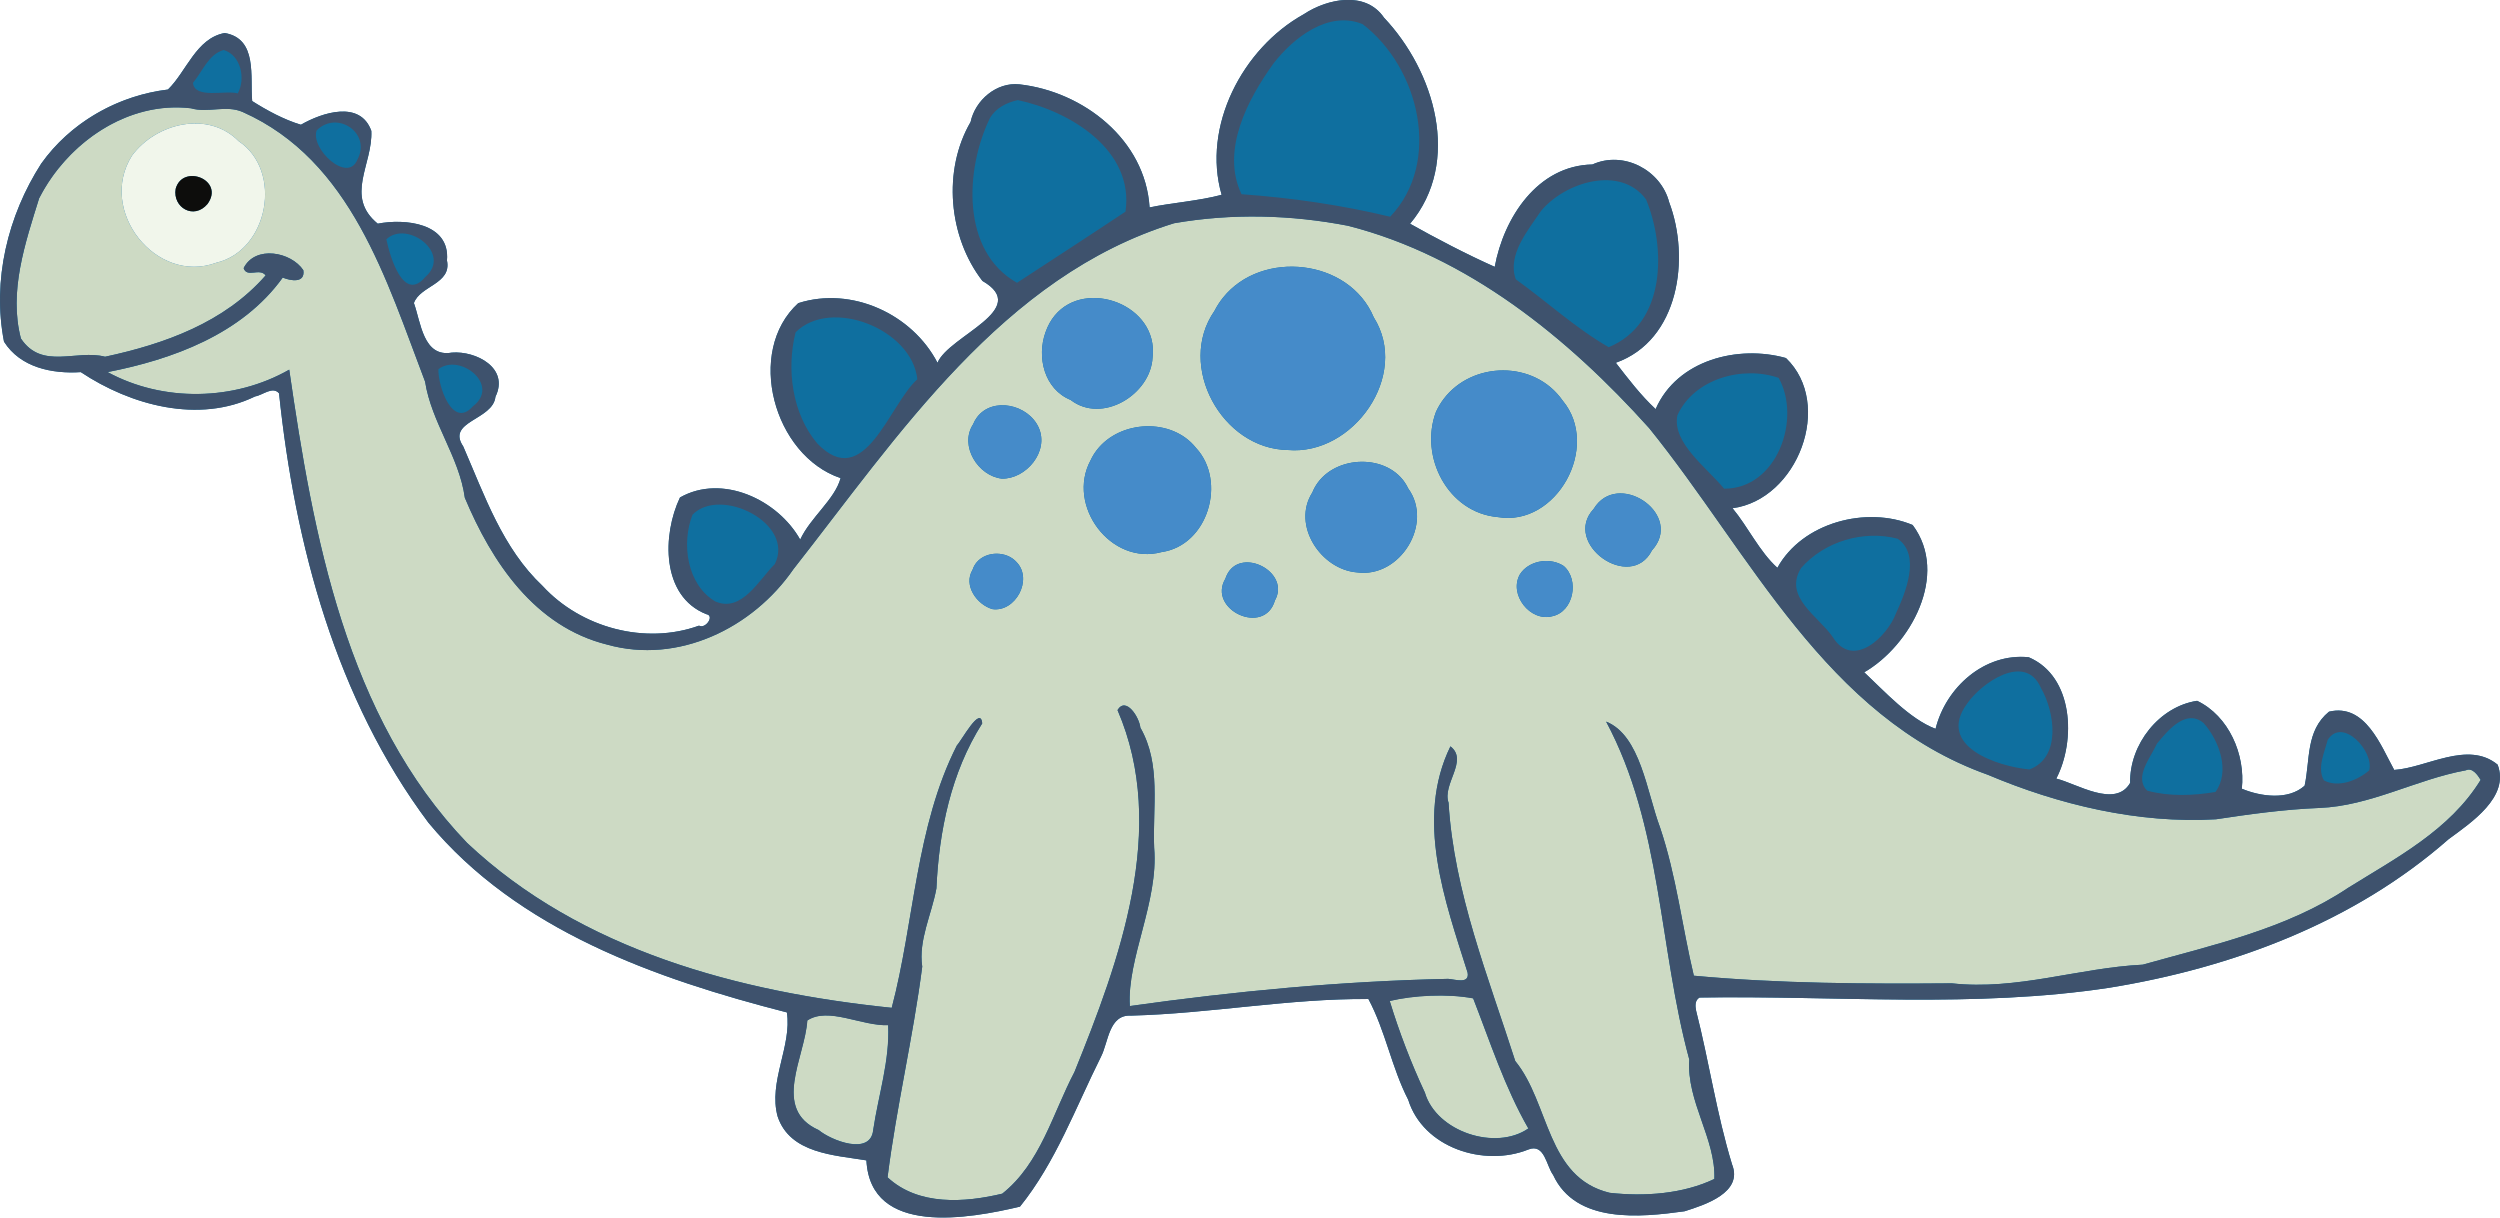
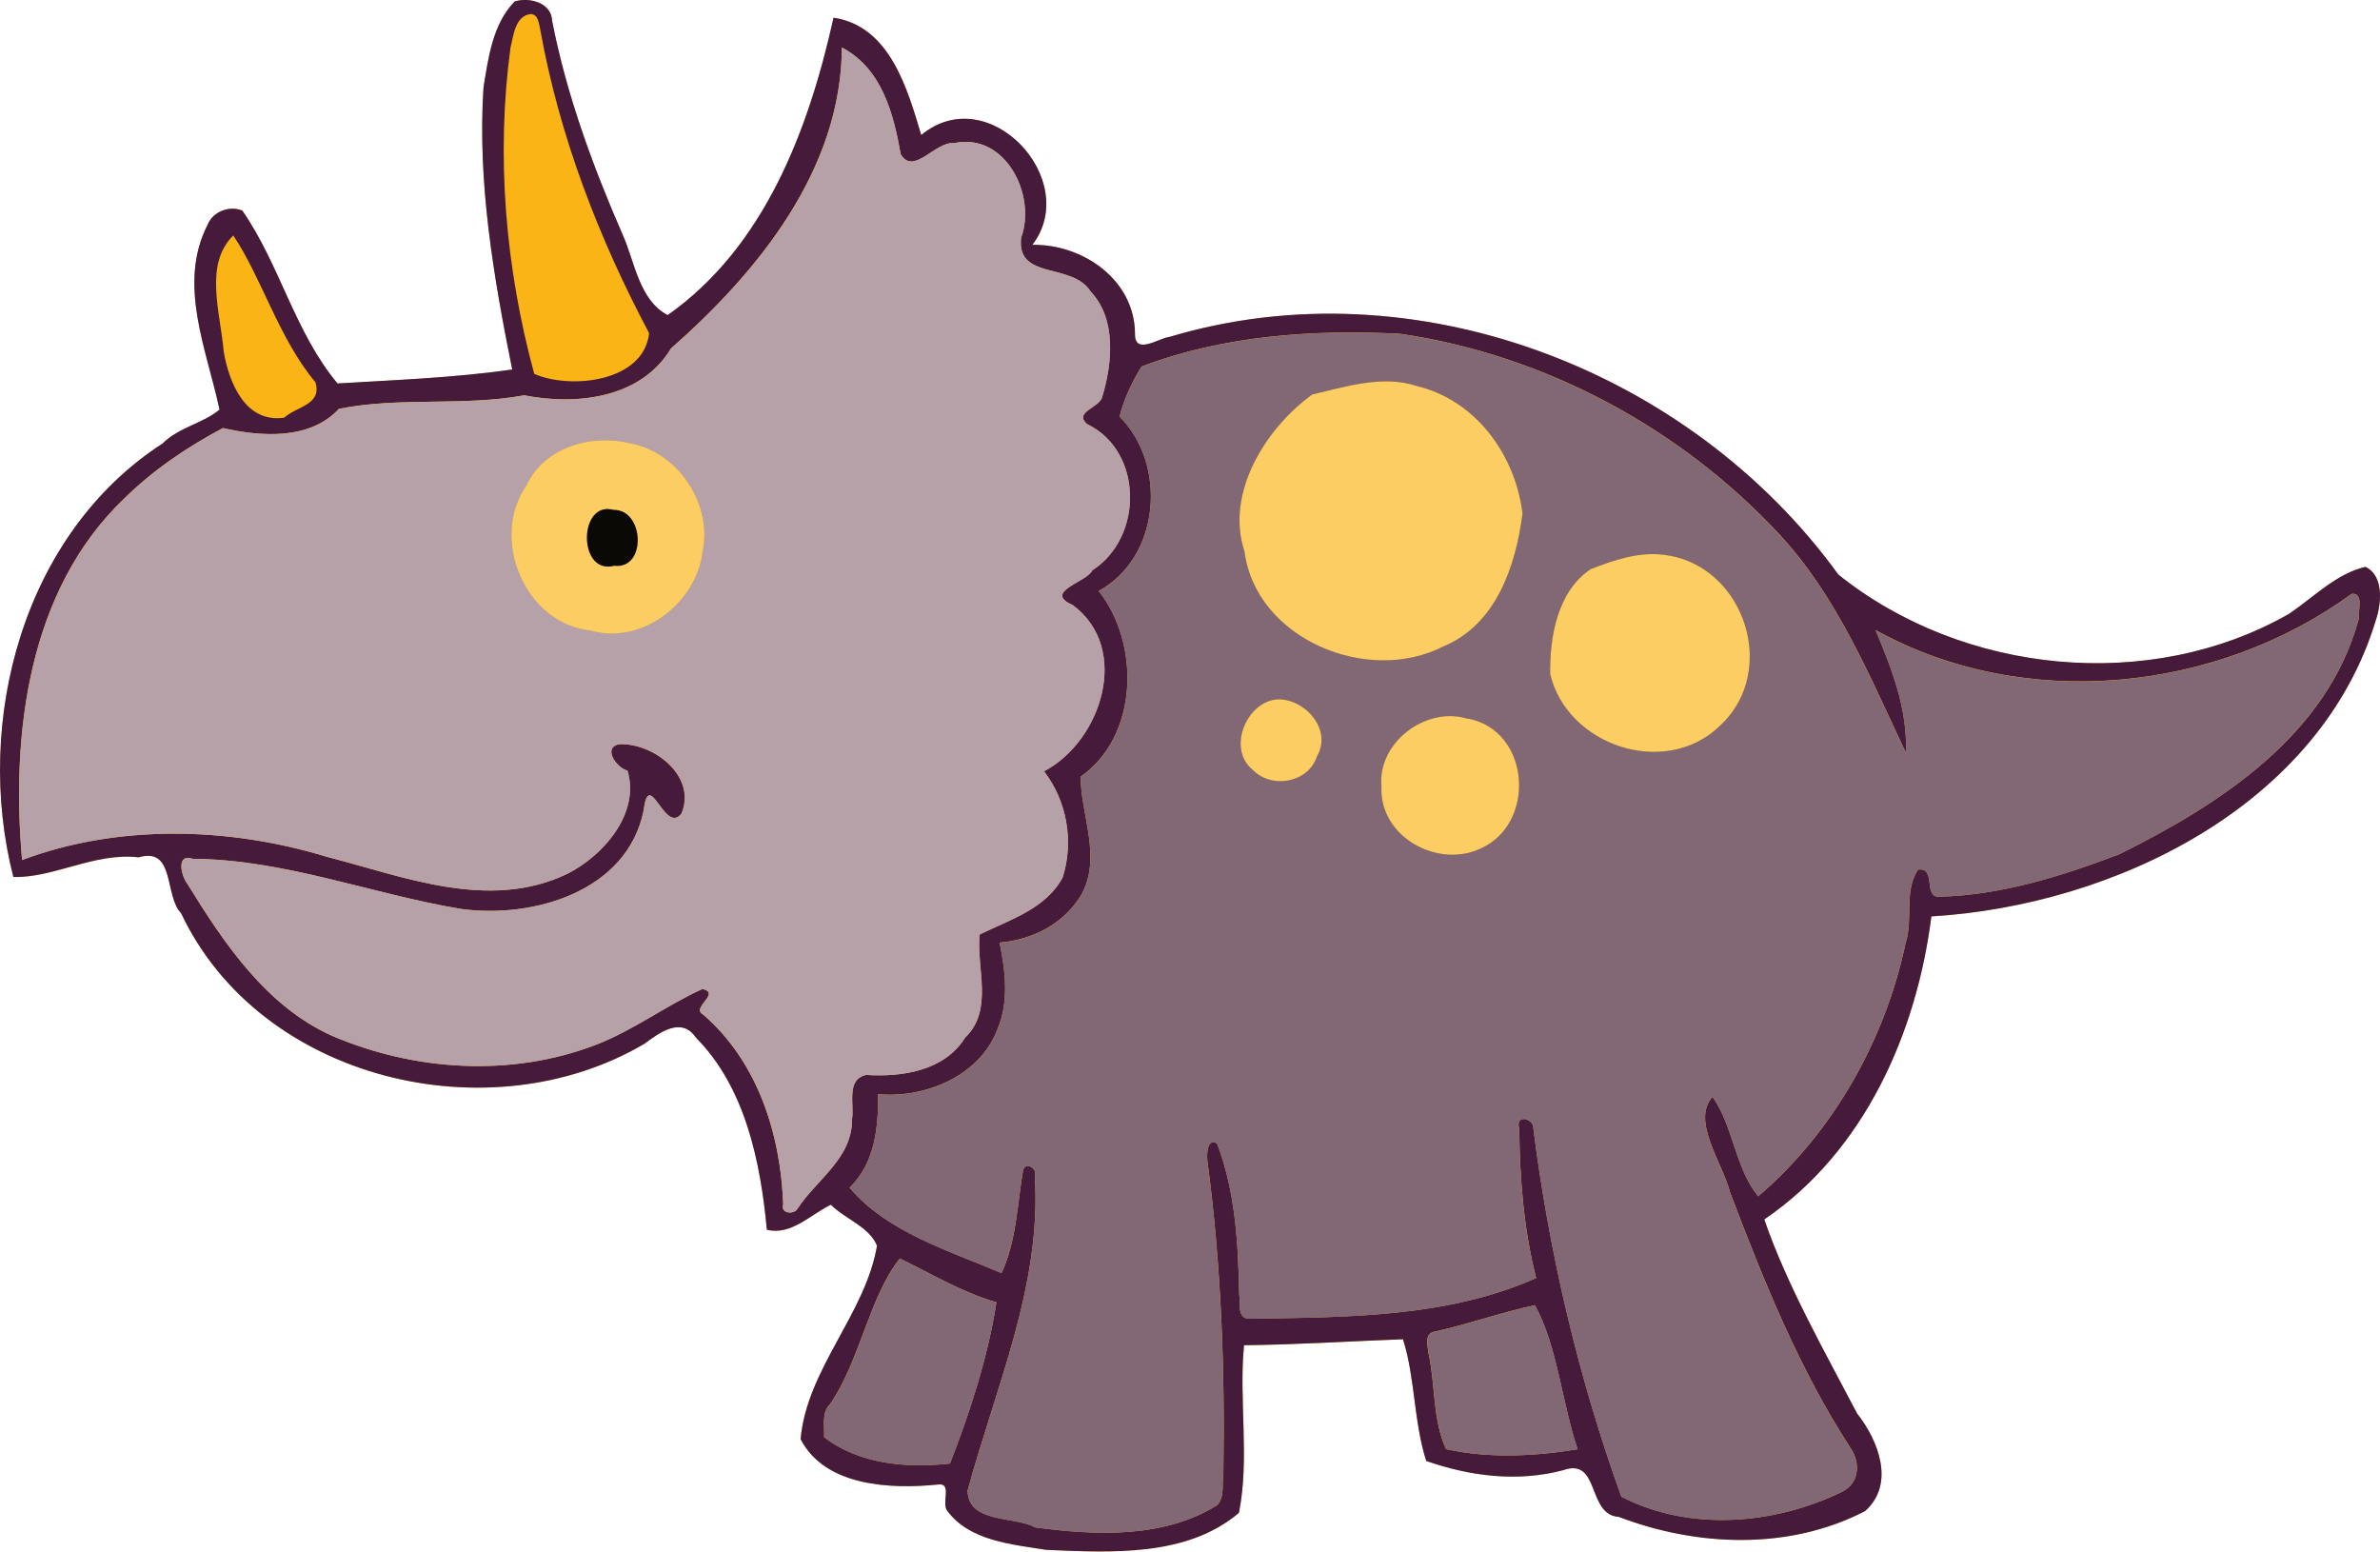
- <svg xmlns="http://www.w3.org/2000/svg" id="svg2" height="68.187pt" width="140pt" version="1.1" viewBox="0 0 140.005 68.188">
-   <defs id="defs16039" />
-   <g id="g5357" transform="matrix(0.1393982,0,0,0.1393982,0.00271151,-0.00704014)">
-     <path id="rect5353" d="m 541.72,0 c -6.298,-0.032 -13.008,2.466 -18.047,5.814 -24.602,13.69 -40.866,45.156 -32.905,72.487 -9.017,2.443 -20.286,3.253 -28.95,5.07 -1.698,-27.234 -26.645,-46.551 -52.28,-49.436 -9.189,-0.99 -17.756,6.328 -19.633,15.123 -11.264,19.35 -8.954,46.1 4.756,63.842 19.91,11.475 -13.497,21.958 -18.045,32.9 -10.111,-19.515 -34.401,-30.827 -55.933,-23.973 -21.341,19.456 -9.917,61.23 17.006,70.3 -2.328,8.593 -12.082,15.739 -16.231,24.705 -9.008,-16.036 -31.341,-26.569 -48.298,-16.925 -7.11,14.92 -7.646,39.642 10.556,46.869 3.549,0.569 -0.351,6.117 -2.9,4.617 -21.608,7.838 -47.433,0.866 -62.864,-15.953 -16.06,-15.1 -23.298,-36.338 -31.864,-56.036 -6.924,-10.23 11.971,-10.541 12.933,-19.969 5.658,-11.558 -7.798,-18.507 -17.511,-17.733 -11.528,2.043 -12.457,-12.224 -15.248,-19.911 2.48,-7.009 15.251,-7.639 13.289,-17.105 1.32,-15.175 -17.07,-16.911 -27.83,-14.781 -13.38,-10.989 -1.93,-23.766 -2.57,-37.283 -4.43,-12.371 -19.7,-7.428 -28.29,-2.472 -6.85,-2.044 -13.72,-5.799 -19.58,-9.512 -0.89,-9.629 2.3,-25.081 -11.048,-27.336 -11.456,2.113 -15.369,15.528 -22.793,22.703 -18.823,2.272 -36.695,11.827 -48.602,26.712 -0.794,0.992 -1.561,2.009 -2.3,3.048 -13.475,20.994 -19.751,46.859 -14.961,71.527 6.586,10.448 19.434,12.998 30.852,12.242 19.986,13.317 47.343,20.834 70.034,9.762 3.068,-0.485 7.018,-4.236 9.609,-1.239 6.355,60.747 22.884,122.87 60.019,172.49 35.804,43.2 91.242,62.696 144,76.222 2.099,13.38 -7.553,27.924 -3.706,41.816 4.973,14.919 22.87,15.503 35.661,17.625 1.593,30.679 41.435,23.372 61.681,18.586 14.389,-17.855 22.381,-39.886 32.556,-60.247 3.007,-5.868 3.13,-17.012 12.092,-16.494 31.881,-0.825 63.458,-6.919 95.345,-6.669 6.858,12.801 9.305,27.5 15.981,40.452 6.008,19.325 30.467,27.176 48.3,19.992 6.531,-2.569 7.217,6.644 9.928,10.231 9.116,19.711 35.053,17.056 52.805,14.595 8.132,-2.58 23.628,-7.494 19.062,-18.858 -6.198,-20.264 -9.208,-41.213 -14.428,-61.7 -0.378,-1.864 -0.549,-4.199 1.37,-5.309 54.912,-0.856 110.31,4.382 164.93,-3.981 49.309,-8.06 97.988,-26.242 135.99,-59.622 9.016,-6.659 24.645,-16.942 19.714,-29.944 -12,-9.864 -28.539,1.283 -41.556,2.114 -5.379,-9.751 -11.643,-26.86 -26.194,-23.405 -9.411,7.709 -7.53,19.441 -9.792,29.728 -6.589,5.986 -17.806,4.339 -25.231,1.225 1.506,-13.722 -5.268,-29.281 -17.967,-35.316 -15.173,2.29 -27.195,17.452 -26.898,32.989 -5.946,10.325 -21.55,0.217 -29.68,-1.745 7.915,-15.165 7.014,-41.085 -11.07,-48.753 -17.83,-1.802 -33.313,12.16 -37.419,28.761 -10.306,-3.869 -20.552,-15.101 -28.669,-22.719 18.484,-10.643 34.344,-39.255 19.458,-59.172 -18.536,-7.757 -44.31,-1.012 -54.341,17.209 -7.224,-6.52 -11.817,-16.493 -18.027,-23.945 26.13,-3.447 40.824,-41.79 21.472,-60.337 -19.195,-5.386 -43.732,0.743 -52.353,20.52 -5.985,-5.557 -11.021,-12.174 -16,-18.619 25.472,-9.058 29.914,-42.096 21.434,-64.489 -3.35,-12.983 -18.4,-20.827 -30.83,-15.167 -22.08,0.425 -35.62,21.434 -39.24,41.127 -11.14,-4.95 -23.8,-11.564 -34.01,-17.317 20.9,-24.922 9.72,-61.443 -10.47,-82.781 -3.49,-5.124 -8.73,-7.124 -14.28,-7.152 z m 66.489,109.43 c 0.044,0.307 0.098,0.615 0.162,0.922 -0.065,-0.307 -0.12,-0.613 -0.164,-0.92 z m 65.5,61.505 c 0.046,0.337 0.105,0.674 0.177,1.009 -0.072,-0.335 -0.132,-0.671 -0.178,-1.008 z" fill="#0f6f9f" />
-     <path id="path4" d="m 23.44,67.678 c -2.96,3.699 -5.549,7.688 -7.691,11.875 -5.627,18.063 -12.316,37.633 -7.367,56.493 8.466,12.732 22.354,4.271 33.816,7.319 23.907,-5.134 47.959,-13.733 64.498,-32.669 -2.38,-3.2 -7.523,1.113 -8.835,-2.926 4.662,-9.325 19.1,-6.53 23.981,0.831 0.814,5.301 -5.116,4.295 -8.279,2.961 -16.434,22.89 -44.635,32.942 -70.357,37.971 22.31,12.144 50.894,11.625 72.969,-0.975 9.642,66.495 22.75,139.45 71.485,190.15 45.853,43.212 109.43,59.913 170.56,66.223 9.093,-34.353 9.572,-72.703 26.185,-105.43 1.752,-1.739 9.545,-16.313 10.169,-8.832 -12.537,19.722 -17.361,43.294 -18.397,66.274 -1.89,10.428 -7.285,20.83 -5.698,31.451 -3.661,28.397 -10.386,56.365 -13.935,84.635 12.42,11.544 31.047,10.156 46.081,6.572 15.366,-12.196 20.249,-32.208 29.004,-48.876 18.037,-44.62 37.831,-97.901 17.302,-145.41 3.389,-5.593 8.76,2.893 9.184,7.072 8.435,14.694 4.846,32.045 5.54,48.291 1.826,21.708 -10.955,44.358 -9.777,63.543 42.441,-5.986 85.05,-10.006 127.86,-10.924 2.695,0.15 8.696,2.294 7.834,-2.51 -9.111,-28.862 -21.154,-61.677 -6.902,-90.895 7.374,5.684 -3.401,15.158 -0.746,22.662 2.128,35.849 16.126,70.433 26.784,103.75 13.916,17.013 12.452,46.837 37.95,52.949 13.927,1.553 29.437,0.483 42.049,-5.569 0.596,-16.17 -11.259,-31.128 -10.073,-47.967 -12.327,-45.235 -10.93,-93.749 -33.414,-135.77 13.814,5.526 16.355,28.331 21.648,42.471 6.59,19.427 8.905,40.108 13.588,59.612 34.387,3.2 69.087,3.324 103.66,3.064 26.056,2.899 50.909,-6.213 76.725,-7.501 27.956,-7.864 57.855,-14.352 82.452,-30.847 19.475,-12.128 40.858,-23.186 53.274,-43.385 -1.261,-2.051 -3.372,-5.076 -5.968,-3.85 -20.015,3.669 -38.284,14.316 -58.887,15.128 -13.982,0.568 -27.749,2.464 -41.487,4.548 -31.277,1.835 -63.243,-5.86 -91.67,-17.885 -65.13,-23.22 -95.33,-88.94 -136.04,-139.27 -32.64,-36.35 -72.88,-69.02 -120.94,-81.287 -23,-4.465 -46.74,-5.069 -69.91,-1.033 -68.89,21.29 -110.79,85.35 -152.96,139.01 -16.295,23.635 -46.219,38.264 -74.756,30.29 -29.219,-7.238 -46.429,-33.24 -57.234,-59.031 -2.253,-16.481 -13.4,-30.205 -15.961,-46.635 -15.56,-40.73 -29.56,-88.834 -73.257,-108.31 -6.717,-2.965 -13.852,0.515 -20.806,-1.502 -20.59,-2.436 -40.389,8.14 -53.217,24.17 z M 53.926,61.382 C 63.902,49.209 83.934,44.682 95.842,56.742 113.79,68.721 107.83,100.68 86.866,105.6 62.71,114.52 39.043,84.682 52.993,62.584 c 0.3,-0.408 0.611,-0.809 0.933,-1.202 z m 369.81,65.388 c 12.45,-15.034 41.835,-4.233 39.279,16.896 -0.745,14.856 -20.259,26.84 -32.919,17.055 -10.673,-4.374 -13.672,-17.305 -10.09,-27.214 0.928,-2.654 2.201,-4.891 3.729,-6.737 z m -31.217,40.879 c 6.233,-8.267 20.539,-5.189 24.755,4.191 4.29,9.581 -5.068,20.68 -14.802,20.495 -9.569,-1.073 -17.14,-13.163 -11.607,-21.751 0.452,-1.104 1.01,-2.08 1.655,-2.935 z m -0.16,58.294 c 3.867,-4.559 12.022,-4.642 16.101,0.011 6.567,6.983 -0.583,20.142 -9.821,18.794 -6.209,-1.799 -11.757,-9.572 -7.933,-15.814 0.369,-1.15 0.937,-2.148 1.653,-2.992 z m 48.275,-45.122 c 9.303,-12.043 30.116,-13.045 39.8,-0.868 12.457,13.355 4.933,39.205 -13.811,41.89 -20.383,5.493 -38.381,-18.684 -28.482,-36.932 0.691,-1.48 1.53,-2.844 2.493,-4.089 z m 50.752,-61.282 c 15.521,-19.261 50.598,-15.587 60.474,7.969 14.711,23.242 -8.239,55.676 -34.522,53.324 -26.383,-0.368 -44.837,-33.804 -29.449,-55.901 1.007,-1.964 2.182,-3.76 3.497,-5.392 z m -167.1,290.45 c -0.911,14.776 -14.374,35.577 4.572,44.026 4.972,4.16 20.856,10.45 21.9,-0.02 2.085,-14.004 6.698,-27.887 6.014,-42.126 -10.711,0.408 -24.078,-7.477 -32.486,-1.881 z m 169.68,-180.74 c 6.7,-8.556 24.213,1.219 18.217,11.99 -4.225,14.571 -27.299,3.67 -19.911,-8.727 0.424,-1.297 1.001,-2.378 1.694,-3.263 z m 35.469,-35.37 c 8.555,-11.595 29.83,-11.306 36.275,2.392 10.269,14.127 -3.258,36.061 -20.487,33.738 -14.578,-1.099 -26.441,-19.004 -18.003,-32.152 0.582,-1.452 1.33,-2.778 2.215,-3.978 z m 50.514,-33.541 c 11.411,-15.123 36.389,-15.707 47.805,0.627 15.446,18.512 -2.471,50.864 -26.057,46.817 -20.105,-1.775 -31.591,-24.36 -24.823,-42.287 0.86,-1.873 1.895,-3.593 3.076,-5.158 z m 31.372,69.438 c 3.902,-4.742 11.722,-5.749 16.879,-2.341 6.36,5.534 4.004,18.33 -4.593,20.175 -8.874,2.391 -17.629,-8.761 -13.011,-16.835 0.223,-0.349 0.465,-0.682 0.725,-0.998 z m 29.88,-26.709 c 10.42,-13.447 35.154,4.176 22.441,18.086 -8.615,16.943 -36.32,-2.814 -23.403,-16.686 0.305,-0.5 0.626,-0.966 0.962,-1.4 z m -82.939,199.09 c 3.785,12.404 8.573,24.925 14.125,36.799 4.64,15.777 28.454,23.542 41.578,14.416 -9.484,-16.513 -15.334,-34.745 -22.175,-52.27 -10.432,-1.982 -24.077,-1.212 -33.528,1.054 z" fill="#cddac4" />
-     <path id="path6" fill="#3e526d" d="M 16.558,65.779 C 28.386,49.153 47.382,38.442 67.459,36.019 74.883,28.844 78.796,15.428 90.252,13.315 c 13.348,2.256 10.16,17.708 11.052,27.336 5.859,3.713 12.727,7.47 19.57,9.514 8.591,-4.956 23.869,-9.901 28.291,2.47 0.641,13.517 -10.803,26.295 2.576,37.284 10.756,-2.13 29.148,-0.394 27.805,14.768 1.962,9.466 -10.808,10.097 -13.288,17.105 2.791,7.687 3.721,21.953 15.249,19.91 9.713,-0.774 23.169,6.175 17.511,17.733 -0.962,9.428 -19.858,9.738 -12.935,19.969 8.566,19.698 15.805,40.935 31.864,56.035 15.431,16.819 41.257,23.79 62.865,15.952 2.549,1.499 6.449,-4.047 2.899,-4.616 -18.203,-7.227 -17.666,-31.949 -10.555,-46.87 16.957,-9.644 39.29,0.889 48.297,16.925 4.149,-8.965 13.905,-16.11 16.233,-24.703 -26.923,-9.07 -38.348,-50.845 -17.007,-70.3 21.532,-6.854 45.823,4.458 55.933,23.973 4.549,-10.942 37.955,-21.425 18.045,-32.9 -13.71,-17.743 -16.02,-44.491 -4.756,-63.842 1.877,-8.796 10.444,-16.113 19.633,-15.123 25.634,2.885 50.582,22.201 52.28,49.435 8.664,-1.817 19.932,-2.627 28.949,-5.07 -7.961,-27.332 8.303,-58.796 32.905,-72.487 9.485,-6.301 24.888,-9.594 32.329,1.337 20.196,21.339 31.369,57.86 10.469,82.782 10.209,5.753 22.871,12.37 34.01,17.315 3.625,-19.691 17.163,-40.7 39.244,-41.124 12.431,-5.661 27.474,2.183 30.844,15.177 8.479,22.393 4.037,55.432 -21.435,64.49 4.979,6.445 10.015,13.061 16,18.618 8.621,-19.778 33.158,-25.905 52.353,-20.519 19.352,18.548 4.658,56.89 -21.471,60.336 6.21,7.452 10.803,17.425 18.027,23.945 10.03,-18.222 35.805,-24.966 54.341,-17.209 14.886,19.917 -0.976,48.529 -19.459,59.172 8.116,7.618 18.363,18.85 28.669,22.719 4.106,-16.601 19.59,-30.563 37.42,-28.76 18.084,7.668 18.985,33.587 11.071,48.752 8.129,1.963 23.732,12.068 29.679,1.744 -0.297,-15.538 11.727,-30.699 26.9,-32.989 12.699,6.035 19.472,21.595 17.965,35.317 7.426,3.114 18.644,4.761 25.232,-1.226 2.262,-10.287 0.38,-22.019 9.791,-29.729 14.551,-3.455 20.816,13.653 26.194,23.404 13.018,-0.831 29.555,-11.977 41.554,-2.114 4.931,13.002 -10.697,23.285 -19.713,29.944 -38.004,33.38 -86.682,51.562 -135.99,59.622 -54.627,8.363 -110.02,3.125 -164.93,3.981 -1.919,1.111 -1.749,3.447 -1.371,5.311 5.22,20.487 8.23,41.434 14.428,61.698 4.566,11.364 -10.93,16.278 -19.062,18.858 -17.752,2.461 -43.691,5.116 -52.806,-14.596 -2.711,-3.588 -3.397,-12.799 -9.928,-10.23 -17.833,7.184 -42.29,-0.668 -48.298,-19.993 -6.676,-12.951 -9.124,-27.65 -15.982,-40.451 -31.887,-0.25 -63.464,5.844 -95.345,6.668 -8.962,-0.518 -9.086,10.626 -12.093,16.494 -10.175,20.361 -18.166,42.392 -32.555,60.248 -20.246,4.786 -60.088,12.094 -61.682,-18.585 -12.791,-2.122 -30.69,-2.706 -35.663,-17.625 -3.847,-13.892 5.807,-28.437 3.708,-41.817 -52.758,-13.526 -108.2,-33.022 -144,-76.222 -37.135,-49.621 -53.664,-111.74 -60.019,-172.49 -2.591,-2.997 -6.54,0.754 -9.608,1.239 -22.691,11.071 -50.049,3.555 -70.035,-9.762 -11.417,0.755 -24.266,-1.794 -30.852,-12.243 -4.79,-24.667 1.486,-50.533 14.961,-71.527 m -0.809,13.775 c -5.627,18.063 -12.315,37.633 -7.366,56.492 8.466,12.732 22.352,4.271 33.815,7.32 23.907,-5.134 47.96,-13.732 64.499,-32.669 -2.38,-3.2 -7.523,1.113 -8.835,-2.926 4.662,-9.325 19.099,-6.53 23.981,0.831 0.814,5.301 -5.116,4.295 -8.279,2.961 -16.434,22.89 -44.636,32.941 -70.357,37.97 22.31,12.144 50.895,11.625 72.97,-0.975 9.642,66.495 22.749,139.45 71.484,190.15 45.853,43.212 109.43,59.913 170.56,66.223 9.093,-34.353 9.574,-72.704 26.186,-105.43 1.752,-1.739 9.544,-16.313 10.168,-8.832 -12.537,19.722 -17.361,43.294 -18.396,66.273 -1.89,10.428 -7.286,20.83 -5.699,31.451 -3.661,28.397 -10.385,56.366 -13.934,84.635 12.42,11.544 31.046,10.155 46.08,6.571 15.366,-12.196 20.249,-32.207 29.004,-48.875 18.037,-44.62 37.832,-97.9 17.303,-145.41 3.389,-5.593 8.759,2.892 9.184,7.071 8.435,14.694 4.846,32.045 5.54,48.29 1.826,21.708 -10.955,44.357 -9.777,63.543 42.441,-5.986 85.051,-10.005 127.87,-10.923 2.695,0.15 8.696,2.294 7.834,-2.51 -9.111,-28.862 -21.155,-61.677 -6.903,-90.895 7.374,5.684 -3.401,15.157 -0.746,22.661 2.128,35.849 16.126,70.433 26.783,103.75 13.916,17.013 12.453,46.837 37.95,52.95 13.927,1.553 29.437,0.483 42.049,-5.569 0.596,-16.17 -11.26,-31.128 -10.073,-47.966 -12.327,-45.235 -10.93,-93.75 -33.414,-135.77 13.814,5.526 16.354,28.331 21.648,42.471 6.59,19.427 8.906,40.108 13.59,59.612 34.387,3.2 69.086,3.323 103.65,3.063 26.056,2.899 50.909,-6.214 76.725,-7.501 27.956,-7.864 57.855,-14.35 82.452,-30.845 19.475,-12.128 40.858,-23.187 53.274,-43.386 -1.261,-2.051 -3.372,-5.076 -5.968,-3.85 -20.015,3.669 -38.285,14.316 -58.888,15.128 -13.982,0.568 -27.749,2.464 -41.486,4.548 -31.277,1.835 -63.242,-5.86 -91.669,-17.885 -65.13,-23.19 -95.33,-88.91 -136.04,-139.24 -32.64,-36.35 -72.88,-69.02 -120.94,-81.287 -23,-4.464 -46.74,-5.068 -69.91,-1.032 -68.89,21.289 -110.79,85.349 -152.96,139.01 -16.295,23.635 -46.219,38.263 -74.757,30.289 -29.219,-7.238 -46.429,-33.239 -57.234,-59.03 -2.253,-16.481 -13.4,-30.205 -15.961,-46.635 -15.56,-40.73 -29.56,-88.835 -73.257,-108.31 -6.717,-2.965 -13.852,0.515 -20.806,-1.502 -25.342,-2.998 -49.486,13.714 -60.909,36.046 m 61.71,-46.287 c 0.659,6.644 13.096,2.834 18.006,4.245 3.234,-5.816 1.309,-15.329 -5.647,-17.424 -6.133,1.66 -8.58,8.771 -12.358,13.179 m 49.71,19.107 c -2.678,7.26 12.461,21.558 16.381,11.687 5.669,-10.506 -8.112,-19.951 -16.381,-11.687 m 27.982,43.771 c 1.588,7.452 6.981,25.426 15.624,15.152 10.987,-9.434 -7.299,-23.067 -15.624,-15.152 m 20.919,52.185 c -0.218,6.627 5.614,24.171 13.825,14.931 11.33,-8.642 -5.35,-21.582 -13.825,-14.931 m 143.5,-14.834 c -3.753,14.829 -1.387,32.748 8.721,44.673 18.992,19.715 28.893,-15.758 40.184,-25.805 -2.157,-20.237 -34.788,-33.002 -48.905,-18.868 m 78.001,-85.929 c -9.886,20.462 -11.618,53.358 10.948,66.034 14.426,-9.436 29.212,-19.008 43.579,-28.579 3.593,-24.771 -22.354,-40.38 -43.244,-44.81 -4.454,0.934 -8.988,3.23 -11.283,7.355 m -119.42,159.22 c -4.574,11.686 -2.163,28.126 9.111,34.808 10.694,4.735 17.709,-8.886 23.963,-14.996 8.169,-16.442 -21.984,-31.316 -33.074,-19.812 m 233.39,-181.27 c -10.404,14.464 -21.187,34.932 -12.838,52.498 20.165,1.44 40.185,4.357 59.725,9.047 20.89,-21.88 11.73,-59.972 -11.07,-77.37 -13.71,-5.623 -27.83,5.493 -35.82,15.825 m -187.25,384.47 c -0.911,14.776 -14.374,35.577 4.572,44.026 4.972,4.16 20.856,10.451 21.901,-0.019 2.085,-14.004 6.698,-27.888 6.014,-42.126 -10.711,0.408 -24.078,-7.477 -32.486,-1.881 m 294.71,-325.2 c -5.127,7.686 -13.632,17.573 -10.109,27.402 12.4,8.919 24.165,19.743 37.343,27.288 22.973,-9.474 23.077,-39.77 15,-59.363 -10.328,-13.957 -32.65,-6.924 -42.234,4.672 m 54.822,82.045 c -2.235,11.06 11.884,21.078 18.755,29.484 21.321,0.135 31.159,-28.118 21.917,-44.503 -14.402,-5.021 -33.96,0.281 -40.672,15.019 m -115.55,235.32 c 3.785,12.404 8.573,24.924 14.125,36.798 4.64,15.777 28.454,23.542 41.577,14.417 -9.484,-16.513 -15.334,-34.746 -22.176,-52.271 -10.432,-1.982 -24.076,-1.212 -33.527,1.055 m 165.27,-173.98 c -7.308,11.697 7.087,19.475 12.706,27.773 8.129,13.128 21.932,-0.236 25.385,-9.546 3.841,-8.267 10.086,-23.398 0.684,-29.966 -13.728,-3.599 -29.418,1.06 -38.776,11.739 m 66.642,54.54 c -12.417,17.066 12.108,25.188 25.054,26.402 12.918,-4.793 10.196,-23.133 4.654,-32.694 -6.261,-14.496 -23.984,-2.055 -29.709,6.292 m 76.274,16.079 c -2.405,5.476 -9.373,13.43 -3.883,18.839 8.817,2.415 18.442,2.043 27.419,0.523 6.008,-8.239 1.513,-20.63 -4.761,-27.662 -7.089,-5.981 -14.477,3.055 -18.776,8.3 m 68.595,-1.482 c -1.275,4.979 -4.333,11.38 -1.468,16.21 5.801,3.107 13.649,-0.066 18.176,-4.049 2.002,-7.614 -10.778,-21.658 -16.708,-12.161 z" />
-     <path id="path10" fill="#f1f6eb" d="M 52.992,62.585 C 62.601,49.518 83.55,44.293 95.842,56.743 113.79,68.721 107.83,100.68 86.866,105.6 62.71,114.52 39.043,84.682 52.992,62.585 m 17.559,13.327 c -1.274,7.514 7.312,12.548 12.772,6.105 7.096,-9.699 -9.978,-16.355 -12.772,-6.105 z" />
-     <path id="path14" fill="#0d0d0c" d="m 70.551,75.912 c 2.794,-10.25 19.868,-3.594 12.772,6.105 -5.46,6.443 -14.046,1.409 -12.772,-6.105 z" />
-     <path id="path28" fill="#458bc9" d="m 423.74,126.77 c -1.529,1.846 -2.802,4.083 -3.729,6.737 -3.582,9.909 -0.583,22.84 10.09,27.214 12.66,9.785 32.174,-2.198 32.919,-17.055 2.556,-21.129 -26.83,-31.931 -39.279,-16.896 z m -31.217,40.879 c -0.645,0.855 -1.203,1.832 -1.655,2.935 -5.533,8.588 2.038,20.678 11.607,21.751 9.734,0.185 19.092,-10.914 14.802,-20.495 -4.216,-9.38 -18.522,-12.459 -24.755,-4.191 z m -0.16,58.294 c -0.716,0.844 -1.285,1.842 -1.653,2.992 -3.824,6.242 1.724,14.015 7.933,15.814 9.238,1.347 16.388,-11.812 9.821,-18.794 -4.078,-4.653 -12.234,-4.571 -16.101,-0.011 z m 48.275,-45.122 c -0.962,1.246 -1.801,2.61 -2.493,4.089 -9.899,18.249 8.099,42.425 28.482,36.932 18.743,-2.685 26.267,-28.534 13.811,-41.89 -9.684,-12.177 -30.497,-11.175 -39.8,0.868 z m 50.752,-61.282 c -1.315,1.632 -2.49,3.429 -3.497,5.392 -15.388,22.097 3.066,55.533 29.449,55.901 26.283,2.353 49.233,-30.082 34.522,-53.324 -9.876,-23.557 -44.953,-27.23 -60.474,-7.969 z m 2.578,109.71 c -0.693,0.885 -1.27,1.966 -1.694,3.263 -7.388,12.397 15.686,23.299 19.911,8.727 5.996,-10.771 -11.517,-20.546 -18.217,-11.99 z m 35.469,-35.37 c -0.885,1.2 -1.633,2.525 -2.215,3.978 -8.438,13.148 3.425,31.054 18.003,32.152 17.229,2.322 30.757,-19.611 20.487,-33.738 -6.444,-13.697 -27.72,-13.987 -36.275,-2.392 z m 50.514,-33.541 c -1.181,1.564 -2.216,3.285 -3.076,5.158 -6.768,17.927 4.718,40.512 24.823,42.287 23.586,4.047 41.503,-28.305 26.057,-46.817 -11.416,-16.334 -36.394,-15.75 -47.805,-0.627 z m 31.372,69.438 c -0.26,0.316 -0.501,0.649 -0.725,0.998 -4.618,8.074 4.137,19.226 13.011,16.835 8.597,-1.845 10.953,-14.642 4.593,-20.175 -5.157,-3.407 -12.976,-2.401 -16.879,2.341 z m 29.88,-26.709 c -0.336,0.434 -0.658,0.901 -0.962,1.4 -12.917,13.871 14.788,33.629 23.403,16.686 12.713,-13.91 -12.022,-31.533 -22.441,-18.086 z" />
+ <svg xmlns="http://www.w3.org/2000/svg" version="1.1" width="140" height="91.248" viewBox="0,0,140,91.248">
+   <g transform="translate(-169.9998,-134.3755)">
+     <g data-paper-data="{&quot;isPaintingLayer&quot;:true}" fill-rule="nonzero" stroke="none" stroke-width="1" stroke-linecap="butt" stroke-linejoin="miter" stroke-miterlimit="10" stroke-dasharray="" stroke-dashoffset="0" style="mix-blend-mode: normal">
+       <path d="M200.944,134.378c0.743,0.021 1.505,0.405 1.535,1.228c0.849,4.36 2.389,8.534 4.158,12.598c0.71,1.588 0.957,3.821 2.639,4.708c5.718,-4.024 8.301,-10.943 9.757,-17.492c3.307,0.491 4.343,4.172 5.158,6.902c3.971,-3.292 9.452,2.652 6.538,6.457c2.97,-0.052 6.043,2.065 6.036,5.264c-0.005,1.242 1.442,0.201 2.034,0.15c14.398,-4.314 30.625,1.947 39.338,13.978c7.316,5.869 18.324,6.989 26.517,2.307c1.453,-0.983 2.794,-2.375 4.498,-2.761c1.046,0.504 0.943,2.053 0.644,2.999c-3.253,11.037 -15.436,16.915 -26.186,17.558c-0.864,6.848 -3.939,13.822 -9.829,17.822c1.338,3.874 3.517,7.699 5.464,11.419c1.249,1.579 2.253,4.142 0.469,5.733c-4.471,2.316 -9.868,2.104 -14.491,0.342c-1.888,-0.115 -1.085,-3.521 -3.27,-2.746c-2.679,0.713 -5.491,0.356 -8.055,-0.543c-0.739,-2.284 -0.655,-4.947 -1.37,-7.157c-3.094,0.113 -6.278,0.322 -9.35,0.351c-0.312,3.235 0.34,6.649 -0.298,9.857c-3.065,2.601 -7.511,2.34 -11.333,2.179c-2,-0.322 -4.481,-0.517 -5.797,-2.26c-0.431,-0.472 0.329,-1.71 -0.597,-1.581c-2.778,0.281 -6.631,0.102 -8.057,-2.669c0.363,-4.129 3.803,-7.339 4.494,-11.375c-0.438,-1.104 -1.874,-1.574 -2.717,-2.413c-1.179,0.566 -2.344,1.83 -3.763,1.468c-0.371,-3.979 -1.264,-8.362 -4.171,-11.296c-0.854,-1.258 -2.152,-0.292 -3.015,0.352c-9.103,5.377 -22.618,2.182 -27.27,-7.666c-1.004,-1.041 -0.337,-3.921 -2.5,-3.287c-2.557,-0.31 -5.018,1.229 -7.368,1.154c-2.347,-9.156 0.572,-20.188 8.784,-25.498c0.935,-0.945 2.373,-1.176 3.345,-1.989c-0.736,-3.492 -2.493,-7.378 -0.699,-10.879c0.315,-0.779 1.281,-1.139 2.04,-0.828c2.214,3.191 3.082,7.157 5.6,10.167c3.419,-0.208 6.886,-0.33 10.275,-0.822c-1.09,-5.415 -2.052,-11.006 -1.689,-16.582c0.289,-1.766 0.535,-3.72 1.835,-5.064c0.162,-0.049 0.339,-0.077 0.52,-0.084c0.049,-0.002 0.099,-0.002 0.148,-0zM203.374,160.698c-0.069,0.028 -0.137,0.057 -0.204,0.088c0.067,-0.031 0.135,-0.06 0.204,-0.088v-0zM241.962,220.98c0.019,-1.144 0.025,-2.288 0.019,-3.433c0.006,1.145 -0.001,2.289 -0.019,3.433z" fill="#fab415" />
+       <path d="M254.587,157.498c2.799,1.229 4.616,4.092 4.972,7.089c-0.398,3.075 -1.543,6.52 -4.661,7.81c-4.45,2.283 -11.029,-0.438 -11.693,-5.589c-1.145,-3.442 1.257,-7.264 3.988,-9.232c1.974,-0.465 4.155,-1.158 6.136,-0.501c0.439,0.104 0.858,0.247 1.258,0.422zM269.337,167.387c3.653,1.526 4.98,6.844 1.785,9.722c-3.208,3.043 -8.929,1.116 -9.932,-3.078c-0.039,-2.201 0.425,-4.869 2.375,-6.18c1.361,-0.533 2.852,-1.041 4.325,-0.844c0.515,0.061 0.998,0.192 1.447,0.379zM257.058,176.847c2.984,1.205 3.109,5.998 0.105,7.402c-2.55,1.271 -6.045,-0.656 -5.9,-3.603c-0.252,-2.568 2.552,-4.702 4.975,-4.023c0.294,0.046 0.567,0.123 0.82,0.225zM246.091,175.684c1.215,0.493 2.116,1.909 1.385,3.162c-0.501,1.563 -2.651,1.957 -3.773,0.821c-1.718,-1.378 -0.099,-4.625 2.002,-4.105c0.131,0.03 0.26,0.071 0.386,0.122zM208.118,160.769c2.25,0.972 3.716,3.608 3.216,6.031c-0.354,3.03 -3.56,5.53 -6.595,4.662c-3.86,-0.402 -5.96,-5.417 -3.764,-8.548c1.034,-2.26 3.873,-3.042 6.134,-2.454c0.35,0.065 0.688,0.17 1.009,0.309zM206.554,164.441c-0.141,-0.053 -0.297,-0.081 -0.468,-0.077c-2.072,-0.569 -2.11,3.856 0.046,3.287c1.74,0.211 1.784,-2.693 0.422,-3.209z" fill="#fccd63" />
+       <path d="M309.152,167.716c1.046,0.504 0.943,2.053 0.644,2.999c-3.253,11.036 -15.435,16.915 -26.186,17.558c-0.864,6.848 -3.939,13.822 -9.83,17.822c1.338,3.874 3.517,7.699 5.464,11.419c1.249,1.579 2.253,4.142 0.469,5.733c-4.471,2.316 -9.868,2.104 -14.491,0.342c-1.888,-0.115 -1.085,-3.521 -3.27,-2.746c-2.679,0.713 -5.491,0.356 -8.055,-0.543c-0.739,-2.284 -0.655,-4.947 -1.37,-7.158c-3.094,0.113 -6.278,0.322 -9.35,0.351c-0.312,3.235 0.34,6.648 -0.298,9.857c-3.065,2.601 -7.511,2.34 -11.333,2.179c-2,-0.322 -4.481,-0.517 -5.797,-2.26c-0.431,-0.472 0.329,-1.71 -0.597,-1.581c-2.778,0.281 -6.631,0.102 -8.057,-2.669c0.363,-4.129 3.803,-7.339 4.494,-11.375c-0.438,-1.104 -1.873,-1.575 -2.717,-2.413c-1.179,0.566 -2.344,1.83 -3.763,1.468c-0.371,-3.979 -1.264,-8.362 -4.171,-11.296c-0.854,-1.258 -2.152,-0.292 -3.016,0.351c-9.1,5.373 -22.616,2.179 -27.269,-7.669c-1.004,-1.04 -0.336,-3.92 -2.5,-3.287c-2.557,-0.31 -5.018,1.229 -7.368,1.154c-2.347,-9.156 0.572,-20.188 8.782,-25.496c0.935,-0.945 2.373,-1.176 3.345,-1.989c-0.736,-3.492 -2.493,-7.378 -0.698,-10.878c0.316,-0.779 1.282,-1.139 2.04,-0.829c2.214,3.191 3.082,7.157 5.6,10.167c3.419,-0.208 6.886,-0.33 10.275,-0.822c-1.09,-5.416 -2.051,-11.006 -1.689,-16.582c0.289,-1.766 0.535,-3.72 1.835,-5.064c0.862,-0.26 2.164,0.063 2.203,1.143c0.849,4.36 2.389,8.534 4.158,12.598c0.71,1.588 0.957,3.821 2.639,4.708c5.718,-4.024 8.301,-10.944 9.757,-17.492c3.307,0.491 4.343,4.172 5.158,6.902c3.971,-3.292 9.452,2.652 6.537,6.457c2.97,-0.052 6.043,2.065 6.037,5.264c-0.005,1.242 1.442,0.201 2.034,0.15c14.398,-4.314 30.626,1.947 39.34,13.978c7.316,5.869 18.324,6.989 26.517,2.307c1.453,-0.983 2.793,-2.375 4.498,-2.761M308.339,169.299c-7.955,5.794 -19.26,6.971 -28.01,2.133c0.939,2.253 1.896,4.657 1.78,7.208c-2.099,-4.428 -4.003,-9.104 -7.379,-12.775c-5.839,-6.307 -13.869,-10.625 -22.377,-11.86c-5.112,-0.262 -10.39,0.101 -15.196,1.925c-0.555,0.869 -1.075,1.993 -1.298,2.944c2.82,2.84 2.39,8.278 -1.229,10.26c2.453,3.101 2.346,8.533 -1.061,10.92c-0.015,2.209 1.302,4.793 -0.006,7.022c-1.064,1.684 -2.835,2.563 -4.765,2.738c0.348,1.683 0.567,3.513 -0.141,5.14c-1.06,2.728 -4.261,4.025 -7,3.776c0.008,1.983 -0.182,4.035 -1.681,5.496c2.209,2.624 5.852,3.701 8.938,5.027c0.87,-1.878 0.921,-3.983 1.256,-5.987c0.099,-0.632 0.901,-0.202 0.703,0.325c0.402,6.377 -2.327,12.434 -3.956,18.462c0.057,1.935 2.726,1.472 3.981,2.155c3.556,0.471 7.534,0.661 10.709,-1.312c0.462,-0.508 0.254,-1.29 0.356,-1.921c0.096,-6.101 -0.126,-12.219 -0.934,-18.268c-0.047,-0.364 -0.061,-1.431 0.562,-1.082c1.081,2.819 1.243,5.885 1.305,8.873c0.097,0.469 -0.163,1.366 0.537,1.436c5.703,-0.092 11.681,-0.05 16.929,-2.395c-0.73,-2.858 -0.96,-5.823 -0.994,-8.763c-0.249,-0.897 0.728,-0.611 0.811,-0.19c0.928,7.418 2.658,14.774 5.195,21.814c4.027,2.081 9.044,1.645 13.029,-0.31c0.975,-0.515 1.026,-1.676 0.484,-2.5c-3.051,-4.682 -5.134,-9.875 -7.11,-15.064c-0.465,-1.792 -2.307,-4.254 -1.038,-5.641c1.215,1.702 1.307,4.148 2.684,5.85c4.431,-3.78 7.48,-9.226 8.671,-14.898c0.464,-1.408 -0.12,-3.034 0.733,-4.318c1.11,-0.16 0.263,1.675 1.272,1.592c3.644,-0.09 7.199,-1.218 10.58,-2.501c5.941,-2.954 12.217,-7 14.068,-13.822c-0.042,-0.468 0.316,-1.542 -0.405,-1.491M219.519,137.164c-0.032,7.175 -4.911,13.184 -10.053,17.705c-1.764,2.93 -5.54,3.362 -8.631,2.754c-3.606,0.661 -7.319,0.077 -10.9,0.796c-1.72,1.851 -4.573,1.64 -6.824,1.13c-2.095,1.108 -4.093,2.459 -5.797,4.135c-5.686,5.416 -6.672,13.913 -6.018,21.272c5.623,-2.109 12.133,-1.957 17.903,-0.195c4.57,1.178 9.549,3.21 14.154,1.015c2.126,-1.063 4.314,-3.564 3.553,-6.082c-0.597,-0.124 -1.507,-1.334 -0.49,-1.549c2.013,-0.089 4.578,1.866 3.674,4.071c-0.988,1.299 -1.907,-2.772 -2.231,-0.181c-0.958,4.767 -6.488,6.384 -10.75,5.798c-5.277,-0.882 -10.368,-2.907 -15.777,-2.948c-1.01,-0.337 -0.663,1.038 -0.309,1.477c2.149,3.491 4.622,7.179 8.488,8.926c4.861,2.086 10.54,2.45 15.518,0.544c2.22,-0.85 4.131,-2.312 6.289,-3.291c1.123,0.253 -0.71,1.102 0.038,1.502c3.216,2.779 4.562,7.038 4.712,11.174c-0.18,0.533 0.628,0.611 0.833,0.259c1.131,-1.739 3.239,-2.965 3.215,-5.283c0.143,-0.867 -0.364,-2.338 0.831,-2.597c2.126,0.134 4.604,-0.237 5.828,-2.201c1.687,-1.622 0.641,-4.09 0.848,-6.058c1.751,-0.861 3.871,-1.491 4.88,-3.347c0.682,-2.135 0.247,-4.513 -1.093,-6.252c3.378,-1.772 5.134,-7.219 1.69,-9.777c-1.795,-0.783 0.851,-1.346 1.153,-2.047c3.007,-1.925 3.001,-7.002 -0.309,-8.596c-0.826,-0.714 0.748,-0.958 0.893,-1.612c0.592,-1.98 0.845,-4.563 -0.686,-6.188c-1.097,-1.73 -4.364,-0.646 -4.09,-3.149c0.925,-2.521 -0.934,-6.225 -3.942,-5.576c-1.107,-0.121 -2.384,1.944 -3.14,0.648c-0.426,-2.403 -1.113,-5.041 -3.46,-6.273M201.222,135.2c-0.93,0.112 -1.008,1.255 -1.192,1.969c-0.864,6.405 -0.297,12.972 1.396,19.196c2.133,0.934 6.45,0.479 6.757,-2.395c-2.964,-5.586 -5.282,-11.59 -6.402,-17.844c-0.087,-0.336 -0.092,-0.897 -0.559,-0.925M183.722,148.225c-1.727,1.713 -0.77,4.457 -0.56,6.847c0.319,1.828 1.278,4.2 3.556,3.869c0.708,-0.663 2.246,-0.741 1.836,-2.087c-2.14,-2.539 -3.153,-6.136 -4.832,-8.629M260.284,211.139c-1.977,0.425 -3.896,1.111 -5.871,1.551c-0.666,0.101 -0.43,0.85 -0.38,1.296c0.406,1.859 0.224,3.863 1.029,5.618c2.511,0.558 5.205,0.424 7.736,0.008c-0.904,-2.677 -1.211,-6.145 -2.513,-8.473M222.932,208.392c-1.81,2.265 -2.348,6.036 -4.115,8.581c-0.506,0.494 -0.301,1.29 -0.345,1.923c2.09,1.618 4.919,1.832 7.409,1.555c1.165,-2.995 2.251,-6.319 2.73,-9.486c-1.954,-0.549 -3.813,-1.667 -5.679,-2.574z" fill="#451a3b" />
+       <path d="M308.561,169.333c0.415,0.178 0.146,1.052 0.182,1.461c-1.851,6.822 -8.128,10.868 -14.068,13.822c-3.381,1.283 -6.936,2.41 -10.58,2.501c-1.009,0.084 -0.162,-1.752 -1.272,-1.592c-0.853,1.284 -0.269,2.91 -0.733,4.318c-1.19,5.672 -4.24,11.117 -8.67,14.898c-1.377,-1.702 -1.469,-4.149 -2.684,-5.85c-1.268,1.387 0.573,3.849 1.038,5.641c1.976,5.189 4.059,10.382 7.11,15.064c0.542,0.823 0.492,1.985 -0.484,2.5c-3.985,1.954 -9.002,2.391 -13.029,0.31c-2.536,-7.04 -4.267,-14.396 -5.195,-21.814c-0.083,-0.421 -1.059,-0.707 -0.811,0.19c0.034,2.939 0.264,5.904 0.994,8.763c-5.248,2.345 -11.226,2.303 -16.929,2.395c-0.7,-0.071 -0.44,-0.967 -0.537,-1.436c-0.062,-2.988 -0.224,-6.054 -1.305,-8.873c-0.623,-0.349 -0.608,0.719 -0.561,1.082c0.808,6.049 1.03,12.167 0.934,18.268c-0.102,0.631 0.106,1.412 -0.356,1.921c-3.176,1.973 -7.153,1.783 -10.709,1.312c-1.254,-0.683 -3.924,-0.221 -3.981,-2.156c1.63,-6.027 4.358,-12.083 3.956,-18.46c0.198,-0.526 -0.605,-0.957 -0.703,-0.325c-0.336,2.004 -0.386,4.109 -1.256,5.987c-3.086,-1.326 -6.729,-2.403 -8.938,-5.027c1.499,-1.461 1.689,-3.513 1.681,-5.496c2.739,0.249 5.94,-1.047 7,-3.776c0.708,-1.627 0.49,-3.457 0.141,-5.14c1.93,-0.175 3.701,-1.054 4.765,-2.738c1.308,-2.229 -0.009,-4.813 0.006,-7.022c3.407,-2.387 3.514,-7.819 1.061,-10.92c3.619,-1.982 4.049,-7.421 1.229,-10.26c0.223,-0.951 0.743,-2.075 1.298,-2.944c4.806,-1.825 10.084,-2.187 15.196,-1.925c8.509,1.236 16.538,5.554 22.377,11.861c3.377,3.671 5.28,8.347 7.379,12.775c0.116,-2.551 -0.842,-4.955 -1.78,-7.208c8.749,4.838 20.054,3.662 28.01,-2.133c0.09,-0.006 0.164,0.005 0.223,0.03zM254.587,157.498c-0.4,-0.176 -0.82,-0.318 -1.258,-0.422c-1.98,-0.657 -4.162,0.036 -6.136,0.501c-2.731,1.968 -5.133,5.79 -3.988,9.232c0.665,5.15 7.244,7.872 11.693,5.589c3.118,-1.29 4.263,-4.735 4.661,-7.81c-0.356,-2.997 -2.173,-5.86 -4.972,-7.089zM269.337,167.387c-0.449,-0.187 -0.932,-0.317 -1.447,-0.379c-1.473,-0.197 -2.963,0.311 -4.325,0.844c-1.95,1.31 -2.415,3.979 -2.375,6.18c1.003,4.193 6.725,6.121 9.932,3.078c3.195,-2.878 1.868,-8.196 -1.785,-9.722zM257.058,176.847c-0.253,-0.102 -0.526,-0.178 -0.82,-0.225c-2.422,-0.679 -5.227,1.455 -4.975,4.023c-0.146,2.947 3.35,4.874 5.9,3.603c3.004,-1.403 2.879,-6.197 -0.105,-7.402zM246.091,175.684c-0.126,-0.051 -0.255,-0.092 -0.386,-0.122c-2.1,-0.521 -3.719,2.726 -2.002,4.105c1.121,1.136 3.272,0.742 3.773,-0.821c0.731,-1.253 -0.17,-2.669 -1.385,-3.162zM260.293,211.142c1.302,2.328 1.61,5.795 2.513,8.473c-2.531,0.416 -5.225,0.551 -7.736,-0.008c-0.805,-1.755 -0.623,-3.759 -1.029,-5.618c-0.049,-0.447 -0.285,-1.195 0.381,-1.296c1.975,-0.44 3.894,-1.126 5.871,-1.551zM222.937,208.396c1.865,0.907 3.726,2.024 5.679,2.574c-0.48,3.167 -1.565,6.491 -2.73,9.486c-2.49,0.277 -5.319,0.062 -7.409,-1.556c0.043,-0.633 -0.162,-1.429 0.345,-1.923c1.767,-2.545 2.305,-6.316 4.115,-8.581z" fill="#826875" />
+       <path d="M219.526,137.169c2.347,1.232 3.034,3.87 3.46,6.273c0.756,1.296 2.033,-0.769 3.14,-0.648c3.008,-0.649 4.868,3.055 3.942,5.576c-0.274,2.503 2.993,1.419 4.09,3.149c1.531,1.625 1.278,4.207 0.686,6.188c-0.145,0.654 -1.719,0.897 -0.893,1.612c3.31,1.594 3.316,6.671 0.309,8.596c-0.301,0.701 -2.948,1.264 -1.153,2.047c3.444,2.558 1.689,8.005 -1.69,9.777c1.34,1.74 1.775,4.117 1.093,6.252c-1.009,1.856 -3.129,2.486 -4.88,3.347c-0.207,1.969 0.839,4.436 -0.848,6.058c-1.223,1.964 -3.702,2.335 -5.828,2.201c-1.195,0.26 -0.688,1.73 -0.831,2.597c0.024,2.318 -2.084,3.545 -3.215,5.283c-0.205,0.353 -1.012,0.274 -0.833,-0.259c-0.15,-4.136 -1.496,-8.396 -4.712,-11.174c-0.748,-0.4 1.085,-1.248 -0.038,-1.502c-2.158,0.98 -4.068,2.441 -6.289,3.291c-4.979,1.905 -10.657,1.542 -15.518,-0.544c-3.866,-1.747 -6.339,-5.435 -8.488,-8.926c-0.354,-0.439 -0.701,-1.814 0.309,-1.477c5.408,0.041 10.5,2.066 15.777,2.948c4.261,0.586 9.792,-1.032 10.75,-5.798c0.325,-2.591 1.243,1.48 2.231,0.181c0.904,-2.205 -1.661,-4.16 -3.674,-4.071c-1.016,0.214 -0.107,1.425 0.49,1.549c0.761,2.518 -1.427,5.019 -3.553,6.082c-4.605,2.195 -9.584,0.163 -14.154,-1.015c-5.771,-1.76 -12.281,-1.912 -17.903,0.197c-0.654,-7.359 0.332,-15.855 6.018,-21.27c1.704,-1.676 3.702,-3.026 5.797,-4.135c2.252,0.509 5.104,0.72 6.824,-1.13c3.581,-0.719 7.294,-0.135 10.9,-0.796c3.091,0.608 6.866,0.176 8.631,-2.754c5.141,-4.521 10.021,-10.53 10.053,-17.705M207.109,160.461c-2.261,-0.588 -5.1,0.193 -6.134,2.454c-2.196,3.13 -0.096,8.146 3.764,8.548c3.034,0.868 6.241,-1.632 6.595,-4.662c0.572,-2.768 -1.425,-5.817 -4.225,-6.34z" fill="#b6a1a9" />
+       <path d="M206.087,164.364c1.822,-0.041 1.966,3.52 0.046,3.286c-2.156,0.569 -2.118,-3.856 -0.046,-3.286z" fill="#0b0906" />
+     </g>
  </g>
</svg>
